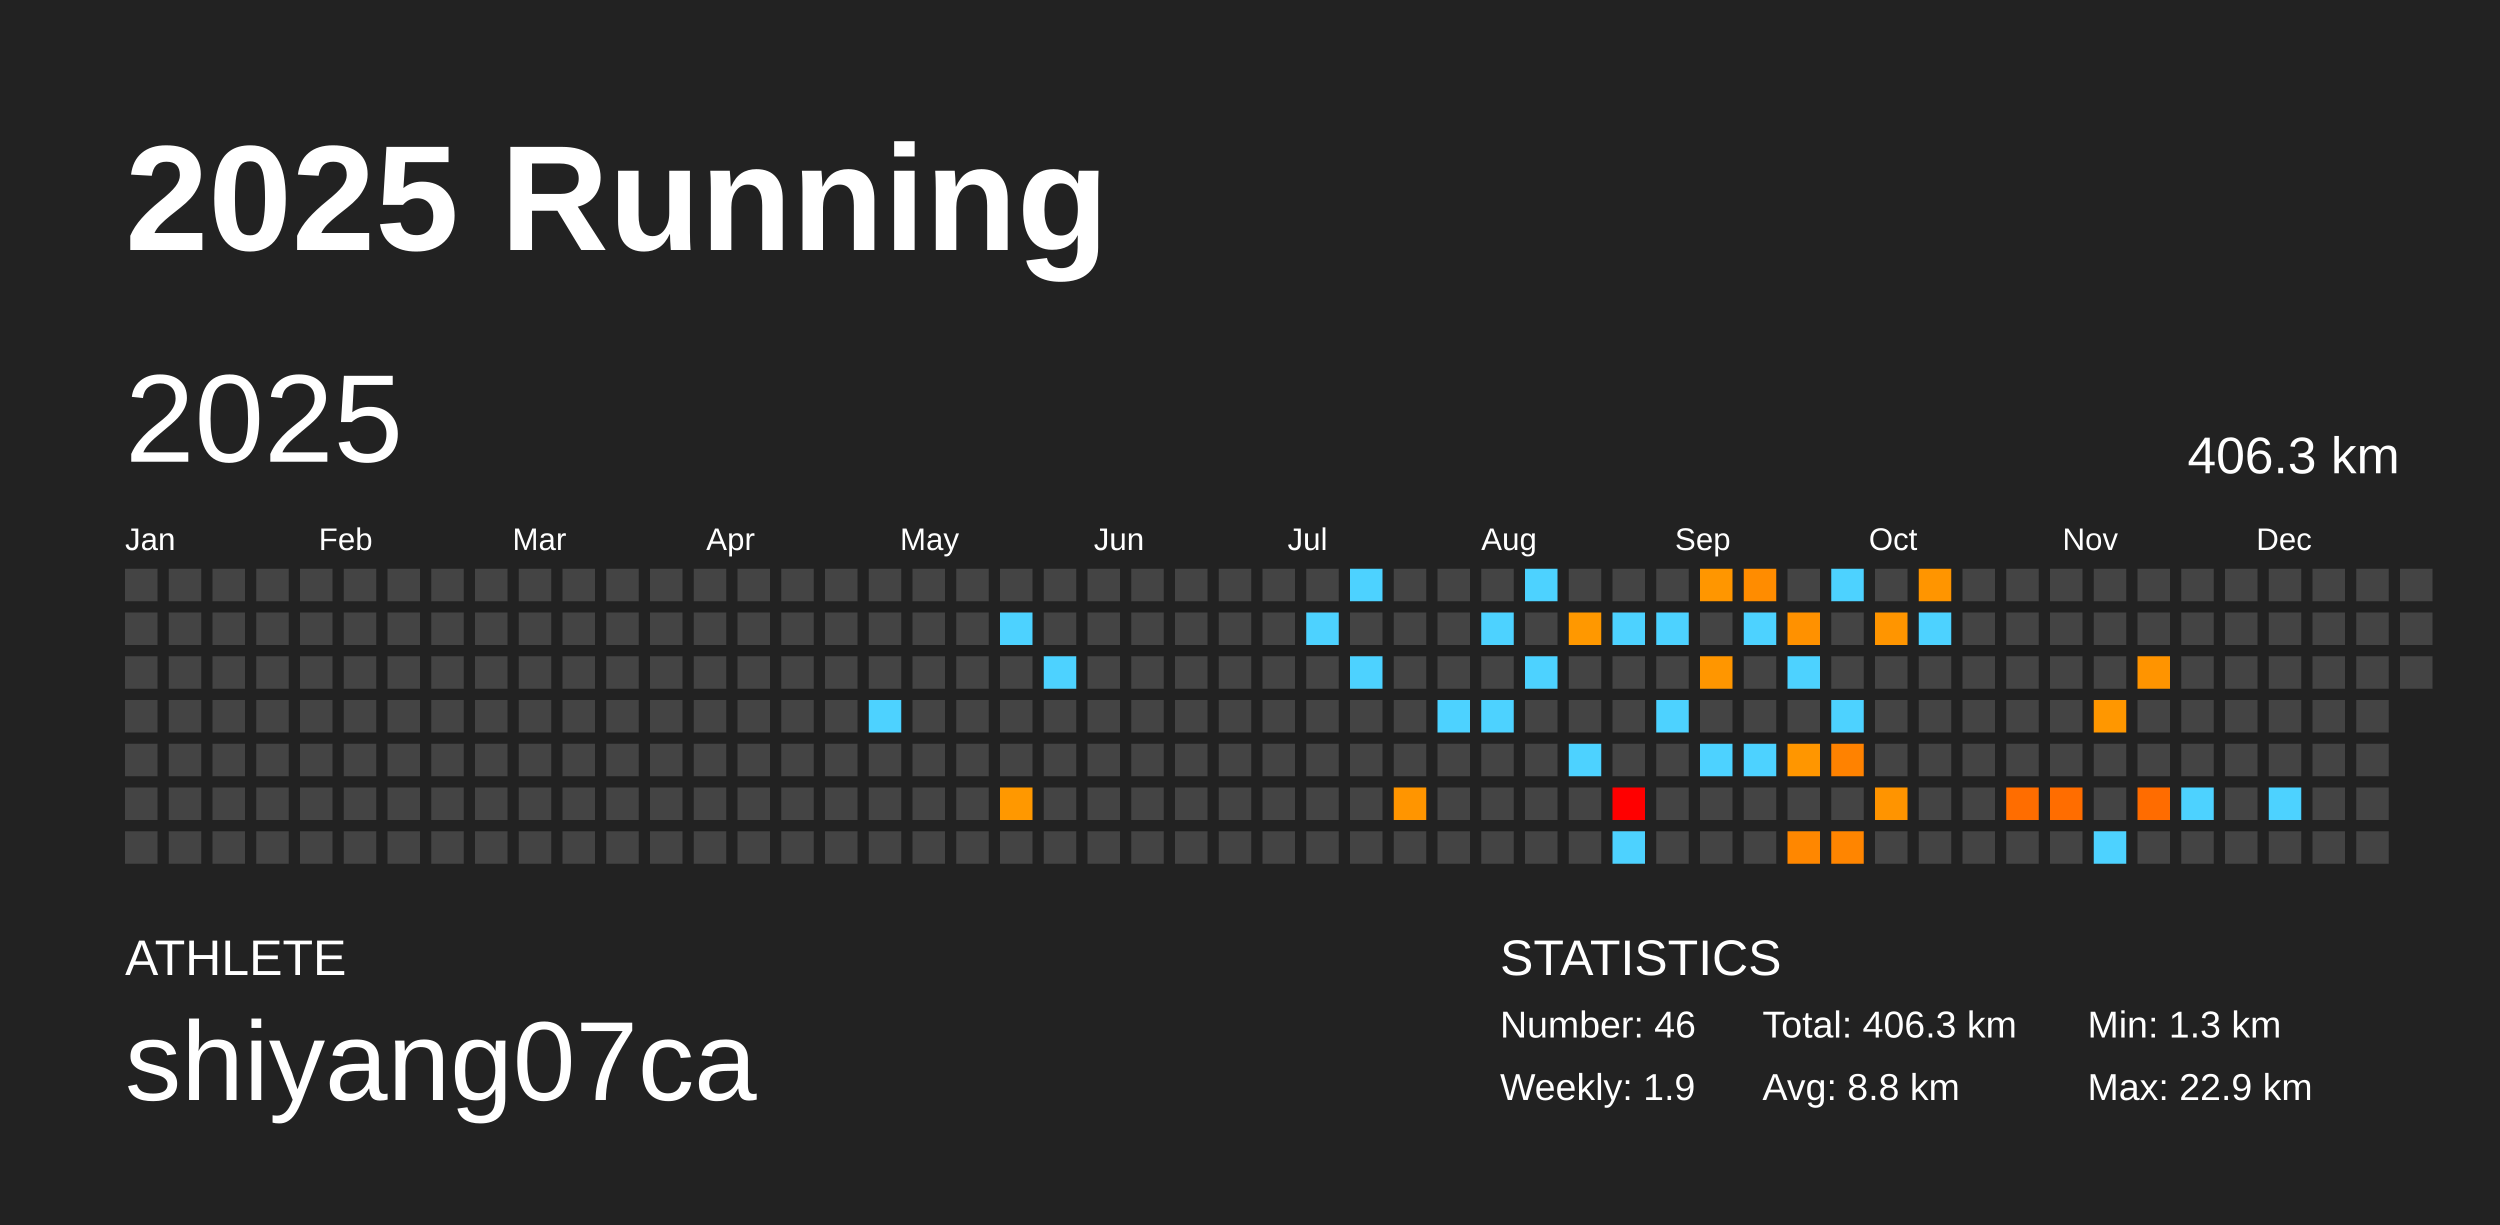
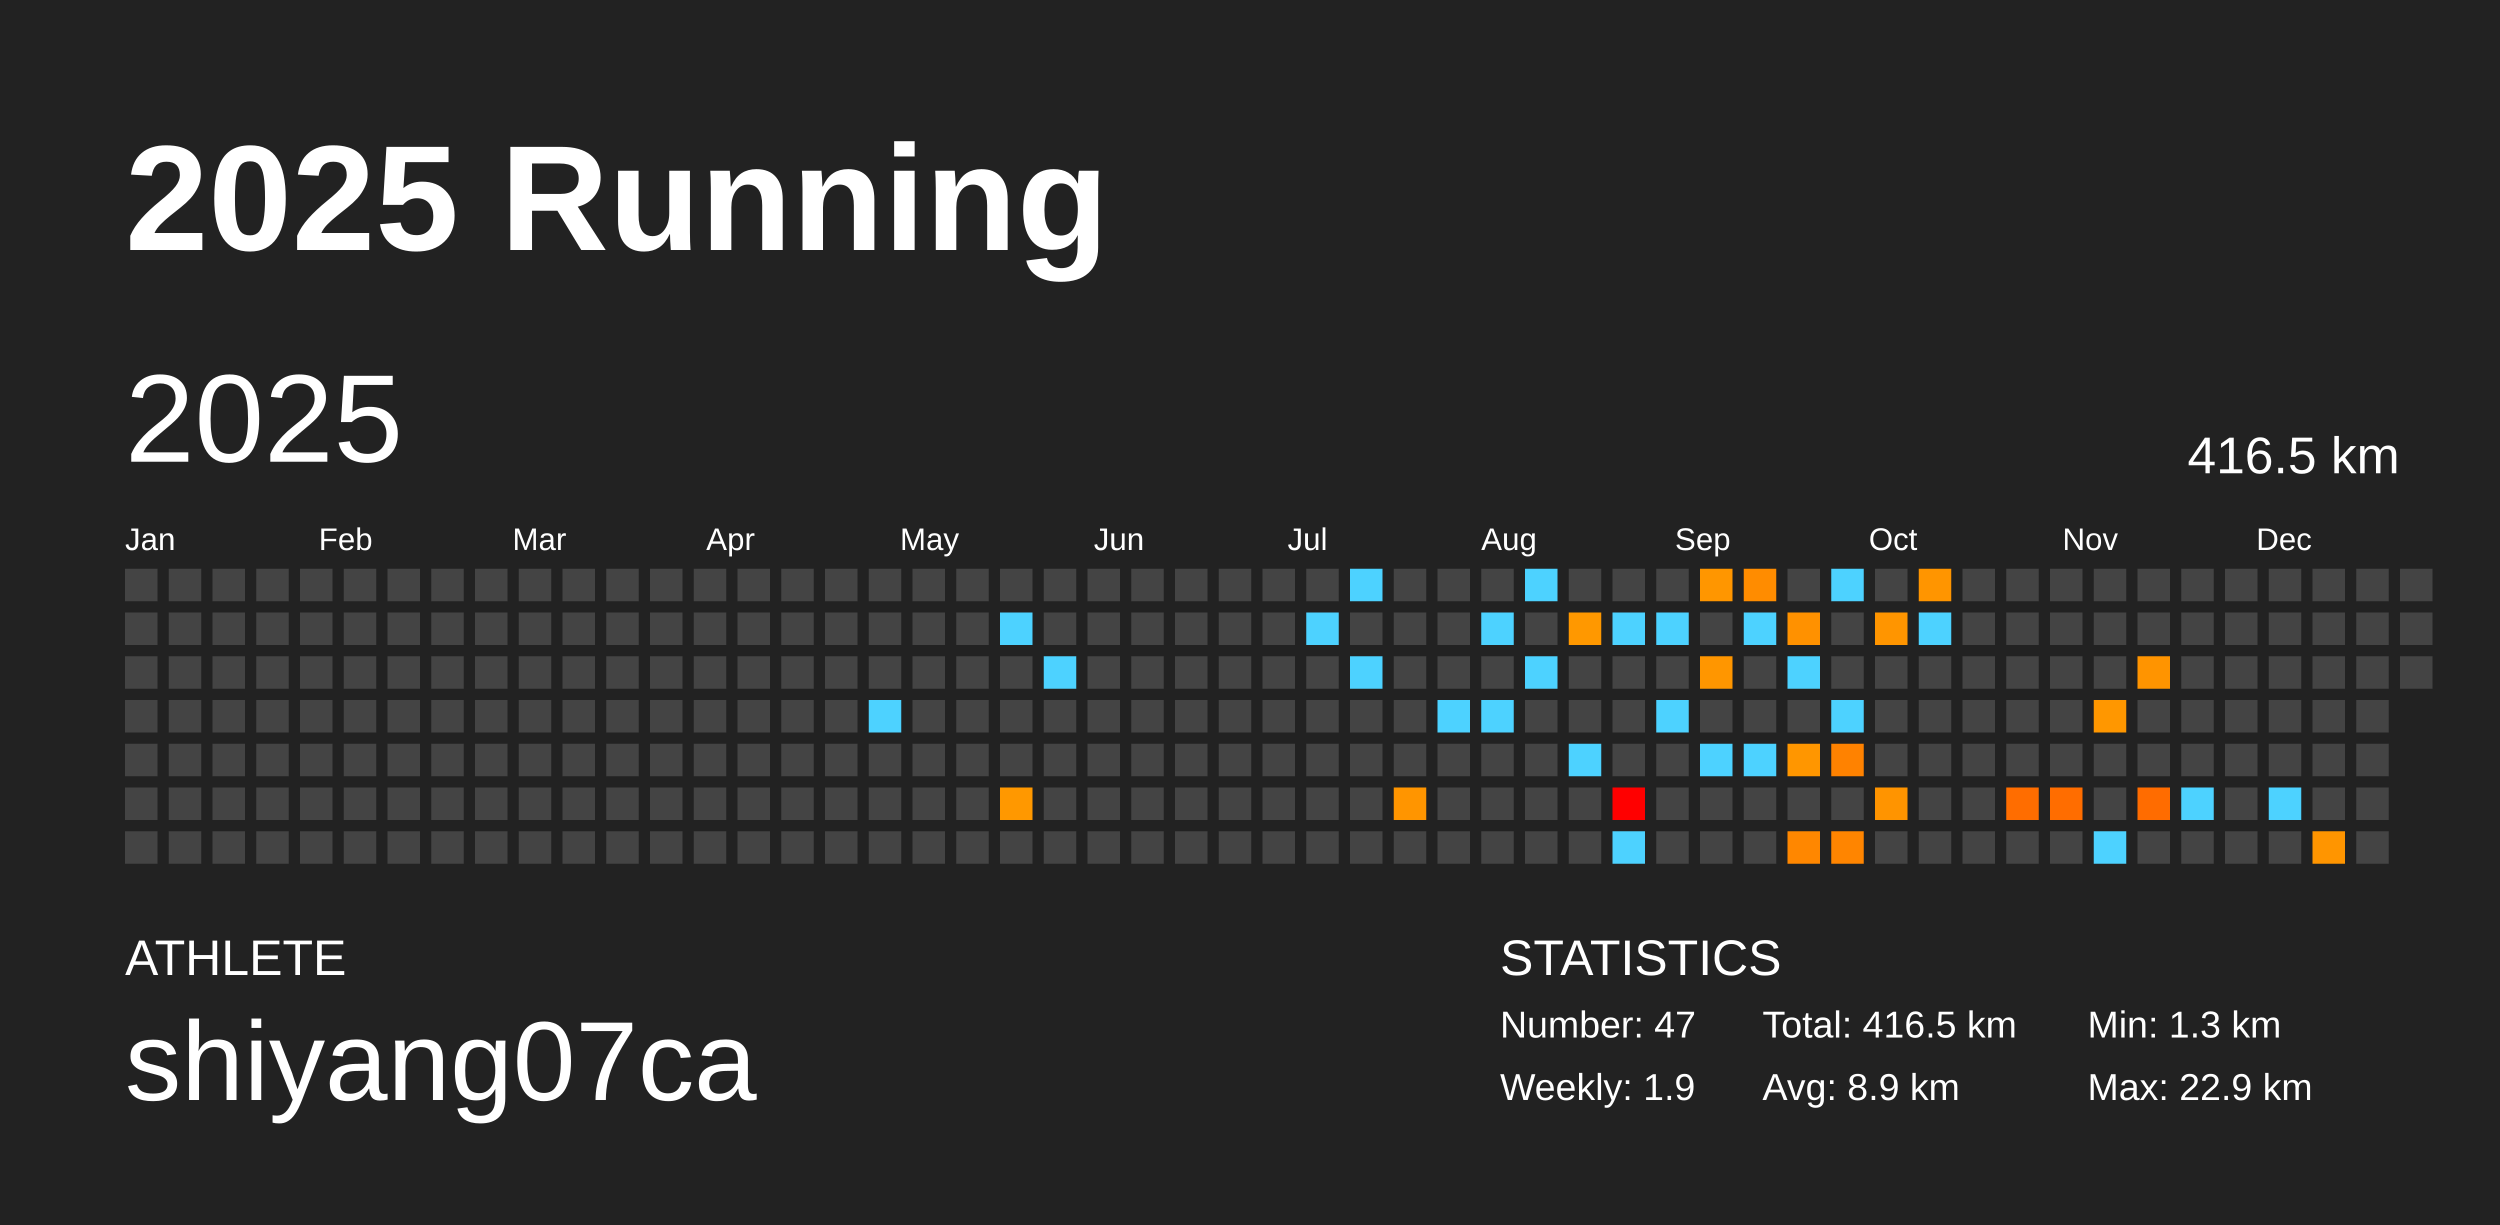
<svg xmlns="http://www.w3.org/2000/svg" baseProfile="full" height="98mm" version="1.1" viewBox="0,0,200,98" width="200mm">
  <defs />
  <rect fill="#222222" height="98" width="200" x="0" y="0" />
  <text fill="#FFFFFF" style="font-size:12px; font-family:Arial; font-weight:bold;" x="10" y="20">2025 Running</text>
  <text fill="#FFFFFF" style="font-size:4px; font-family:Arial" x="10" y="78">ATHLETE</text>
  <text fill="#FFFFFF" style="font-size:9px; font-family:Arial" x="10" y="88">shiyang07ca</text>
  <text fill="#FFFFFF" style="font-size:4px; font-family:Arial" x="120" y="78">STATISTICS</text>
-   <text fill="#FFFFFF" style="font-size:3px; font-family:Arial" x="120" y="83">Number: 46</text>
+   <text fill="#FFFFFF" style="font-size:3px; font-family:Arial" x="120" y="83">Number: 47</text>
  <text fill="#FFFFFF" style="font-size:3px; font-family:Arial" x="120" y="88">Weekly: 1.9</text>
-   <text fill="#FFFFFF" style="font-size:3px; font-family:Arial" x="141" y="83">Total: 406.3 km</text>
-   <text fill="#FFFFFF" style="font-size:3px; font-family:Arial" x="141" y="88">Avg: 8.8 km</text>
+   <text fill="#FFFFFF" style="font-size:3px; font-family:Arial" x="141" y="83">Total: 416.5 km</text>
+   <text fill="#FFFFFF" style="font-size:3px; font-family:Arial" x="141" y="88">Avg: 8.9 km</text>
  <text fill="#FFFFFF" style="font-size:3px; font-family:Arial" x="167" y="83">Min: 1.3 km</text>
  <text fill="#FFFFFF" style="font-size:3px; font-family:Arial" x="167" y="88">Max: 22.9 km</text>
  <text dominant-baseline="hanging" fill="#FFFFFF" style="font-size:10.0px; font-family:Arial;" x="10" y="30">2025</text>
-   <text dominant-baseline="hanging" fill="#FFFFFF" style="font-size:4.125px; font-family:Arial;" x="175" y="35">406.3 km</text>
+   <text dominant-baseline="hanging" fill="#FFFFFF" style="font-size:4.125px; font-family:Arial;" x="175" y="35">416.5 km</text>
  <text fill="#FFFFFF" style="font-size:2.5px; font-family:Arial" x="10.0" y="44">Jan</text>
  <text fill="#FFFFFF" style="font-size:2.5px; font-family:Arial" x="25.5" y="44">Feb</text>
  <text fill="#FFFFFF" style="font-size:2.5px; font-family:Arial" x="41.0" y="44">Mar</text>
  <text fill="#FFFFFF" style="font-size:2.5px; font-family:Arial" x="56.5" y="44">Apr</text>
  <text fill="#FFFFFF" style="font-size:2.5px; font-family:Arial" x="72.0" y="44">May</text>
  <text fill="#FFFFFF" style="font-size:2.5px; font-family:Arial" x="87.5" y="44">Jun</text>
  <text fill="#FFFFFF" style="font-size:2.5px; font-family:Arial" x="103.0" y="44">Jul</text>
  <text fill="#FFFFFF" style="font-size:2.5px; font-family:Arial" x="118.5" y="44">Aug</text>
  <text fill="#FFFFFF" style="font-size:2.5px; font-family:Arial" x="134.0" y="44">Sep</text>
  <text fill="#FFFFFF" style="font-size:2.5px; font-family:Arial" x="149.5" y="44">Oct</text>
  <text fill="#FFFFFF" style="font-size:2.5px; font-family:Arial" x="165.0" y="44">Nov</text>
  <text fill="#FFFFFF" style="font-size:2.5px; font-family:Arial" x="180.5" y="44">Dec</text>
  <rect fill="#444444" height="2.6" width="2.6" x="10.0" y="45.5" />
  <rect fill="#444444" height="2.6" width="2.6" x="10.0" y="49.0" />
  <rect fill="#444444" height="2.6" width="2.6" x="10.0" y="52.5" />
  <rect fill="#444444" height="2.6" width="2.6" x="10.0" y="56.0" />
  <rect fill="#444444" height="2.6" width="2.6" x="10.0" y="59.5" />
  <rect fill="#444444" height="2.6" width="2.6" x="10.0" y="63.0" />
  <rect fill="#444444" height="2.6" width="2.6" x="10.0" y="66.5" />
  <rect fill="#444444" height="2.6" width="2.6" x="13.5" y="45.5" />
  <rect fill="#444444" height="2.6" width="2.6" x="13.5" y="49.0" />
  <rect fill="#444444" height="2.6" width="2.6" x="13.5" y="52.5" />
  <rect fill="#444444" height="2.6" width="2.6" x="13.5" y="56.0" />
  <rect fill="#444444" height="2.6" width="2.6" x="13.5" y="59.5" />
  <rect fill="#444444" height="2.6" width="2.6" x="13.5" y="63.0" />
  <rect fill="#444444" height="2.6" width="2.6" x="13.5" y="66.5" />
  <rect fill="#444444" height="2.6" width="2.6" x="17.0" y="45.5" />
  <rect fill="#444444" height="2.6" width="2.6" x="17.0" y="49.0" />
  <rect fill="#444444" height="2.6" width="2.6" x="17.0" y="52.5" />
  <rect fill="#444444" height="2.6" width="2.6" x="17.0" y="56.0" />
  <rect fill="#444444" height="2.6" width="2.6" x="17.0" y="59.5" />
  <rect fill="#444444" height="2.6" width="2.6" x="17.0" y="63.0" />
  <rect fill="#444444" height="2.6" width="2.6" x="17.0" y="66.5" />
  <rect fill="#444444" height="2.6" width="2.6" x="20.5" y="45.5" />
  <rect fill="#444444" height="2.6" width="2.6" x="20.5" y="49.0" />
  <rect fill="#444444" height="2.6" width="2.6" x="20.5" y="52.5" />
  <rect fill="#444444" height="2.6" width="2.6" x="20.5" y="56.0" />
  <rect fill="#444444" height="2.6" width="2.6" x="20.5" y="59.5" />
  <rect fill="#444444" height="2.6" width="2.6" x="20.5" y="63.0" />
  <rect fill="#444444" height="2.6" width="2.6" x="20.5" y="66.5" />
  <rect fill="#444444" height="2.6" width="2.6" x="24.0" y="45.5" />
  <rect fill="#444444" height="2.6" width="2.6" x="24.0" y="49.0" />
  <rect fill="#444444" height="2.6" width="2.6" x="24.0" y="52.5" />
  <rect fill="#444444" height="2.6" width="2.6" x="24.0" y="56.0" />
  <rect fill="#444444" height="2.6" width="2.6" x="24.0" y="59.5" />
  <rect fill="#444444" height="2.6" width="2.6" x="24.0" y="63.0" />
  <rect fill="#444444" height="2.6" width="2.6" x="24.0" y="66.5" />
  <rect fill="#444444" height="2.6" width="2.6" x="27.5" y="45.5" />
  <rect fill="#444444" height="2.6" width="2.6" x="27.5" y="49.0" />
  <rect fill="#444444" height="2.6" width="2.6" x="27.5" y="52.5" />
  <rect fill="#444444" height="2.6" width="2.6" x="27.5" y="56.0" />
  <rect fill="#444444" height="2.6" width="2.6" x="27.5" y="59.5" />
  <rect fill="#444444" height="2.6" width="2.6" x="27.5" y="63.0" />
  <rect fill="#444444" height="2.6" width="2.6" x="27.5" y="66.5" />
  <rect fill="#444444" height="2.6" width="2.6" x="31.0" y="45.5" />
  <rect fill="#444444" height="2.6" width="2.6" x="31.0" y="49.0" />
  <rect fill="#444444" height="2.6" width="2.6" x="31.0" y="52.5" />
  <rect fill="#444444" height="2.6" width="2.6" x="31.0" y="56.0" />
  <rect fill="#444444" height="2.6" width="2.6" x="31.0" y="59.5" />
  <rect fill="#444444" height="2.6" width="2.6" x="31.0" y="63.0" />
  <rect fill="#444444" height="2.6" width="2.6" x="31.0" y="66.5" />
  <rect fill="#444444" height="2.6" width="2.6" x="34.5" y="45.5" />
  <rect fill="#444444" height="2.6" width="2.6" x="34.5" y="49.0" />
  <rect fill="#444444" height="2.6" width="2.6" x="34.5" y="52.5" />
  <rect fill="#444444" height="2.6" width="2.6" x="34.5" y="56.0" />
  <rect fill="#444444" height="2.6" width="2.6" x="34.5" y="59.5" />
  <rect fill="#444444" height="2.6" width="2.6" x="34.5" y="63.0" />
  <rect fill="#444444" height="2.6" width="2.6" x="34.5" y="66.5" />
  <rect fill="#444444" height="2.6" width="2.6" x="38.0" y="45.5" />
  <rect fill="#444444" height="2.6" width="2.6" x="38.0" y="49.0" />
  <rect fill="#444444" height="2.6" width="2.6" x="38.0" y="52.5" />
  <rect fill="#444444" height="2.6" width="2.6" x="38.0" y="56.0" />
  <rect fill="#444444" height="2.6" width="2.6" x="38.0" y="59.5" />
  <rect fill="#444444" height="2.6" width="2.6" x="38.0" y="63.0" />
  <rect fill="#444444" height="2.6" width="2.6" x="38.0" y="66.5" />
  <rect fill="#444444" height="2.6" width="2.6" x="41.5" y="45.5" />
  <rect fill="#444444" height="2.6" width="2.6" x="41.5" y="49.0" />
  <rect fill="#444444" height="2.6" width="2.6" x="41.5" y="52.5" />
  <rect fill="#444444" height="2.6" width="2.6" x="41.5" y="56.0" />
  <rect fill="#444444" height="2.6" width="2.6" x="41.5" y="59.5" />
  <rect fill="#444444" height="2.6" width="2.6" x="41.5" y="63.0" />
  <rect fill="#444444" height="2.6" width="2.6" x="41.5" y="66.5" />
  <rect fill="#444444" height="2.6" width="2.6" x="45.0" y="45.5" />
  <rect fill="#444444" height="2.6" width="2.6" x="45.0" y="49.0" />
  <rect fill="#444444" height="2.6" width="2.6" x="45.0" y="52.5" />
  <rect fill="#444444" height="2.6" width="2.6" x="45.0" y="56.0" />
  <rect fill="#444444" height="2.6" width="2.6" x="45.0" y="59.5" />
  <rect fill="#444444" height="2.6" width="2.6" x="45.0" y="63.0" />
  <rect fill="#444444" height="2.6" width="2.6" x="45.0" y="66.5" />
  <rect fill="#444444" height="2.6" width="2.6" x="48.5" y="45.5" />
  <rect fill="#444444" height="2.6" width="2.6" x="48.5" y="49.0" />
  <rect fill="#444444" height="2.6" width="2.6" x="48.5" y="52.5" />
  <rect fill="#444444" height="2.6" width="2.6" x="48.5" y="56.0" />
  <rect fill="#444444" height="2.6" width="2.6" x="48.5" y="59.5" />
  <rect fill="#444444" height="2.6" width="2.6" x="48.5" y="63.0" />
  <rect fill="#444444" height="2.6" width="2.6" x="48.5" y="66.5" />
  <rect fill="#444444" height="2.6" width="2.6" x="52.0" y="45.5" />
  <rect fill="#444444" height="2.6" width="2.6" x="52.0" y="49.0" />
  <rect fill="#444444" height="2.6" width="2.6" x="52.0" y="52.5" />
  <rect fill="#444444" height="2.6" width="2.6" x="52.0" y="56.0" />
  <rect fill="#444444" height="2.6" width="2.6" x="52.0" y="59.5" />
  <rect fill="#444444" height="2.6" width="2.6" x="52.0" y="63.0" />
  <rect fill="#444444" height="2.6" width="2.6" x="52.0" y="66.5" />
  <rect fill="#444444" height="2.6" width="2.6" x="55.5" y="45.5" />
  <rect fill="#444444" height="2.6" width="2.6" x="55.5" y="49.0" />
  <rect fill="#444444" height="2.6" width="2.6" x="55.5" y="52.5" />
  <rect fill="#444444" height="2.6" width="2.6" x="55.5" y="56.0" />
  <rect fill="#444444" height="2.6" width="2.6" x="55.5" y="59.5" />
  <rect fill="#444444" height="2.6" width="2.6" x="55.5" y="63.0" />
  <rect fill="#444444" height="2.6" width="2.6" x="55.5" y="66.5" />
  <rect fill="#444444" height="2.6" width="2.6" x="59.0" y="45.5" />
  <rect fill="#444444" height="2.6" width="2.6" x="59.0" y="49.0" />
  <rect fill="#444444" height="2.6" width="2.6" x="59.0" y="52.5" />
  <rect fill="#444444" height="2.6" width="2.6" x="59.0" y="56.0" />
  <rect fill="#444444" height="2.6" width="2.6" x="59.0" y="59.5" />
  <rect fill="#444444" height="2.6" width="2.6" x="59.0" y="63.0" />
  <rect fill="#444444" height="2.6" width="2.6" x="59.0" y="66.5" />
  <rect fill="#444444" height="2.6" width="2.6" x="62.5" y="45.5" />
  <rect fill="#444444" height="2.6" width="2.6" x="62.5" y="49.0" />
  <rect fill="#444444" height="2.6" width="2.6" x="62.5" y="52.5" />
  <rect fill="#444444" height="2.6" width="2.6" x="62.5" y="56.0" />
  <rect fill="#444444" height="2.6" width="2.6" x="62.5" y="59.5" />
  <rect fill="#444444" height="2.6" width="2.6" x="62.5" y="63.0" />
  <rect fill="#444444" height="2.6" width="2.6" x="62.5" y="66.5" />
  <rect fill="#444444" height="2.6" width="2.6" x="66.0" y="45.5" />
  <rect fill="#444444" height="2.6" width="2.6" x="66.0" y="49.0" />
  <rect fill="#444444" height="2.6" width="2.6" x="66.0" y="52.5" />
  <rect fill="#444444" height="2.6" width="2.6" x="66.0" y="56.0" />
  <rect fill="#444444" height="2.6" width="2.6" x="66.0" y="59.5" />
  <rect fill="#444444" height="2.6" width="2.6" x="66.0" y="63.0" />
  <rect fill="#444444" height="2.6" width="2.6" x="66.0" y="66.5" />
  <rect fill="#444444" height="2.6" width="2.6" x="69.5" y="45.5" />
  <rect fill="#444444" height="2.6" width="2.6" x="69.5" y="49.0" />
  <rect fill="#444444" height="2.6" width="2.6" x="69.5" y="52.5" />
  <rect fill="#4dd2ff" height="2.6" width="2.6" x="69.5" y="56.0" />
  <rect fill="#444444" height="2.6" width="2.6" x="69.5" y="59.5" />
  <rect fill="#444444" height="2.6" width="2.6" x="69.5" y="63.0" />
  <rect fill="#444444" height="2.6" width="2.6" x="69.5" y="66.5" />
  <rect fill="#444444" height="2.6" width="2.6" x="73.0" y="45.5" />
  <rect fill="#444444" height="2.6" width="2.6" x="73.0" y="49.0" />
  <rect fill="#444444" height="2.6" width="2.6" x="73.0" y="52.5" />
  <rect fill="#444444" height="2.6" width="2.6" x="73.0" y="56.0" />
  <rect fill="#444444" height="2.6" width="2.6" x="73.0" y="59.5" />
  <rect fill="#444444" height="2.6" width="2.6" x="73.0" y="63.0" />
  <rect fill="#444444" height="2.6" width="2.6" x="73.0" y="66.5" />
  <rect fill="#444444" height="2.6" width="2.6" x="76.5" y="45.5" />
  <rect fill="#444444" height="2.6" width="2.6" x="76.5" y="49.0" />
  <rect fill="#444444" height="2.6" width="2.6" x="76.5" y="52.5" />
  <rect fill="#444444" height="2.6" width="2.6" x="76.5" y="56.0" />
  <rect fill="#444444" height="2.6" width="2.6" x="76.5" y="59.5" />
  <rect fill="#444444" height="2.6" width="2.6" x="76.5" y="63.0" />
  <rect fill="#444444" height="2.6" width="2.6" x="76.5" y="66.5" />
  <rect fill="#444444" height="2.6" width="2.6" x="80.0" y="45.5" />
  <rect fill="#4dd2ff" height="2.6" width="2.6" x="80.0" y="49.0" />
  <rect fill="#444444" height="2.6" width="2.6" x="80.0" y="52.5" />
  <rect fill="#444444" height="2.6" width="2.6" x="80.0" y="56.0" />
  <rect fill="#444444" height="2.6" width="2.6" x="80.0" y="59.5" />
  <rect fill="#ff9800" height="2.6" width="2.6" x="80.0" y="63.0" />
  <rect fill="#444444" height="2.6" width="2.6" x="80.0" y="66.5" />
  <rect fill="#444444" height="2.6" width="2.6" x="83.5" y="45.5" />
  <rect fill="#444444" height="2.6" width="2.6" x="83.5" y="49.0" />
  <rect fill="#4dd2ff" height="2.6" width="2.6" x="83.5" y="52.5" />
  <rect fill="#444444" height="2.6" width="2.6" x="83.5" y="56.0" />
  <rect fill="#444444" height="2.6" width="2.6" x="83.5" y="59.5" />
  <rect fill="#444444" height="2.6" width="2.6" x="83.5" y="63.0" />
  <rect fill="#444444" height="2.6" width="2.6" x="83.5" y="66.5" />
  <rect fill="#444444" height="2.6" width="2.6" x="87.0" y="45.5" />
  <rect fill="#444444" height="2.6" width="2.6" x="87.0" y="49.0" />
  <rect fill="#444444" height="2.6" width="2.6" x="87.0" y="52.5" />
  <rect fill="#444444" height="2.6" width="2.6" x="87.0" y="56.0" />
  <rect fill="#444444" height="2.6" width="2.6" x="87.0" y="59.5" />
  <rect fill="#444444" height="2.6" width="2.6" x="87.0" y="63.0" />
  <rect fill="#444444" height="2.6" width="2.6" x="87.0" y="66.5" />
  <rect fill="#444444" height="2.6" width="2.6" x="90.5" y="45.5" />
  <rect fill="#444444" height="2.6" width="2.6" x="90.5" y="49.0" />
  <rect fill="#444444" height="2.6" width="2.6" x="90.5" y="52.5" />
  <rect fill="#444444" height="2.6" width="2.6" x="90.5" y="56.0" />
  <rect fill="#444444" height="2.6" width="2.6" x="90.5" y="59.5" />
  <rect fill="#444444" height="2.6" width="2.6" x="90.5" y="63.0" />
  <rect fill="#444444" height="2.6" width="2.6" x="90.5" y="66.5" />
  <rect fill="#444444" height="2.6" width="2.6" x="94.0" y="45.5" />
  <rect fill="#444444" height="2.6" width="2.6" x="94.0" y="49.0" />
  <rect fill="#444444" height="2.6" width="2.6" x="94.0" y="52.5" />
  <rect fill="#444444" height="2.6" width="2.6" x="94.0" y="56.0" />
  <rect fill="#444444" height="2.6" width="2.6" x="94.0" y="59.5" />
  <rect fill="#444444" height="2.6" width="2.6" x="94.0" y="63.0" />
  <rect fill="#444444" height="2.6" width="2.6" x="94.0" y="66.5" />
  <rect fill="#444444" height="2.6" width="2.6" x="97.5" y="45.5" />
  <rect fill="#444444" height="2.6" width="2.6" x="97.5" y="49.0" />
  <rect fill="#444444" height="2.6" width="2.6" x="97.5" y="52.5" />
  <rect fill="#444444" height="2.6" width="2.6" x="97.5" y="56.0" />
  <rect fill="#444444" height="2.6" width="2.6" x="97.5" y="59.5" />
  <rect fill="#444444" height="2.6" width="2.6" x="97.5" y="63.0" />
  <rect fill="#444444" height="2.6" width="2.6" x="97.5" y="66.5" />
  <rect fill="#444444" height="2.6" width="2.6" x="101.0" y="45.5" />
  <rect fill="#444444" height="2.6" width="2.6" x="101.0" y="49.0" />
  <rect fill="#444444" height="2.6" width="2.6" x="101.0" y="52.5" />
  <rect fill="#444444" height="2.6" width="2.6" x="101.0" y="56.0" />
  <rect fill="#444444" height="2.6" width="2.6" x="101.0" y="59.5" />
  <rect fill="#444444" height="2.6" width="2.6" x="101.0" y="63.0" />
  <rect fill="#444444" height="2.6" width="2.6" x="101.0" y="66.5" />
  <rect fill="#444444" height="2.6" width="2.6" x="104.5" y="45.5" />
  <rect fill="#4dd2ff" height="2.6" width="2.6" x="104.5" y="49.0" />
  <rect fill="#444444" height="2.6" width="2.6" x="104.5" y="52.5" />
  <rect fill="#444444" height="2.6" width="2.6" x="104.5" y="56.0" />
  <rect fill="#444444" height="2.6" width="2.6" x="104.5" y="59.5" />
  <rect fill="#444444" height="2.6" width="2.6" x="104.5" y="63.0" />
  <rect fill="#444444" height="2.6" width="2.6" x="104.5" y="66.5" />
  <rect fill="#4dd2ff" height="2.6" width="2.6" x="108.0" y="45.5" />
  <rect fill="#444444" height="2.6" width="2.6" x="108.0" y="49.0" />
  <rect fill="#4dd2ff" height="2.6" width="2.6" x="108.0" y="52.5" />
  <rect fill="#444444" height="2.6" width="2.6" x="108.0" y="56.0" />
  <rect fill="#444444" height="2.6" width="2.6" x="108.0" y="59.5" />
  <rect fill="#444444" height="2.6" width="2.6" x="108.0" y="63.0" />
  <rect fill="#444444" height="2.6" width="2.6" x="108.0" y="66.5" />
  <rect fill="#444444" height="2.6" width="2.6" x="111.5" y="45.5" />
  <rect fill="#444444" height="2.6" width="2.6" x="111.5" y="49.0" />
  <rect fill="#444444" height="2.6" width="2.6" x="111.5" y="52.5" />
  <rect fill="#444444" height="2.6" width="2.6" x="111.5" y="56.0" />
  <rect fill="#444444" height="2.6" width="2.6" x="111.5" y="59.5" />
  <rect fill="#ff9500" height="2.6" width="2.6" x="111.5" y="63.0" />
  <rect fill="#444444" height="2.6" width="2.6" x="111.5" y="66.5" />
  <rect fill="#444444" height="2.6" width="2.6" x="115.0" y="45.5" />
  <rect fill="#444444" height="2.6" width="2.6" x="115.0" y="49.0" />
  <rect fill="#444444" height="2.6" width="2.6" x="115.0" y="52.5" />
  <rect fill="#4dd2ff" height="2.6" width="2.6" x="115.0" y="56.0" />
  <rect fill="#444444" height="2.6" width="2.6" x="115.0" y="59.5" />
  <rect fill="#444444" height="2.6" width="2.6" x="115.0" y="63.0" />
  <rect fill="#444444" height="2.6" width="2.6" x="115.0" y="66.5" />
  <rect fill="#444444" height="2.6" width="2.6" x="118.5" y="45.5" />
  <rect fill="#4dd2ff" height="2.6" width="2.6" x="118.5" y="49.0" />
  <rect fill="#444444" height="2.6" width="2.6" x="118.5" y="52.5" />
  <rect fill="#4dd2ff" height="2.6" width="2.6" x="118.5" y="56.0" />
  <rect fill="#444444" height="2.6" width="2.6" x="118.5" y="59.5" />
  <rect fill="#444444" height="2.6" width="2.6" x="118.5" y="63.0" />
  <rect fill="#444444" height="2.6" width="2.6" x="118.5" y="66.5" />
  <rect fill="#4dd2ff" height="2.6" width="2.6" x="122.0" y="45.5" />
  <rect fill="#444444" height="2.6" width="2.6" x="122.0" y="49.0" />
  <rect fill="#4dd2ff" height="2.6" width="2.6" x="122.0" y="52.5" />
  <rect fill="#444444" height="2.6" width="2.6" x="122.0" y="56.0" />
  <rect fill="#444444" height="2.6" width="2.6" x="122.0" y="59.5" />
  <rect fill="#444444" height="2.6" width="2.6" x="122.0" y="63.0" />
  <rect fill="#444444" height="2.6" width="2.6" x="122.0" y="66.5" />
  <rect fill="#444444" height="2.6" width="2.6" x="125.5" y="45.5" />
  <rect fill="#ff9800" height="2.6" width="2.6" x="125.5" y="49.0" />
  <rect fill="#444444" height="2.6" width="2.6" x="125.5" y="52.5" />
  <rect fill="#444444" height="2.6" width="2.6" x="125.5" y="56.0" />
  <rect fill="#4dd2ff" height="2.6" width="2.6" x="125.5" y="59.5" />
  <rect fill="#444444" height="2.6" width="2.6" x="125.5" y="63.0" />
  <rect fill="#444444" height="2.6" width="2.6" x="125.5" y="66.5" />
  <rect fill="#444444" height="2.6" width="2.6" x="129.0" y="45.5" />
  <rect fill="#4dd2ff" height="2.6" width="2.6" x="129.0" y="49.0" />
  <rect fill="#444444" height="2.6" width="2.6" x="129.0" y="52.5" />
  <rect fill="#444444" height="2.6" width="2.6" x="129.0" y="56.0" />
  <rect fill="#444444" height="2.6" width="2.6" x="129.0" y="59.5" />
  <rect fill="red" height="2.6" width="2.6" x="129.0" y="63.0" />
  <rect fill="#4dd2ff" height="2.6" width="2.6" x="129.0" y="66.5" />
  <rect fill="#444444" height="2.6" width="2.6" x="132.5" y="45.5" />
  <rect fill="#4dd2ff" height="2.6" width="2.6" x="132.5" y="49.0" />
  <rect fill="#444444" height="2.6" width="2.6" x="132.5" y="52.5" />
  <rect fill="#4dd2ff" height="2.6" width="2.6" x="132.5" y="56.0" />
  <rect fill="#444444" height="2.6" width="2.6" x="132.5" y="59.5" />
  <rect fill="#444444" height="2.6" width="2.6" x="132.5" y="63.0" />
  <rect fill="#444444" height="2.6" width="2.6" x="132.5" y="66.5" />
  <rect fill="#ff9600" height="2.6" width="2.6" x="136.0" y="45.5" />
  <rect fill="#444444" height="2.6" width="2.6" x="136.0" y="49.0" />
  <rect fill="#ff9600" height="2.6" width="2.6" x="136.0" y="52.5" />
  <rect fill="#444444" height="2.6" width="2.6" x="136.0" y="56.0" />
  <rect fill="#4dd2ff" height="2.6" width="2.6" x="136.0" y="59.5" />
  <rect fill="#444444" height="2.6" width="2.6" x="136.0" y="63.0" />
  <rect fill="#444444" height="2.6" width="2.6" x="136.0" y="66.5" />
  <rect fill="#ff8c00" height="2.6" width="2.6" x="139.5" y="45.5" />
  <rect fill="#4dd2ff" height="2.6" width="2.6" x="139.5" y="49.0" />
  <rect fill="#444444" height="2.6" width="2.6" x="139.5" y="52.5" />
  <rect fill="#444444" height="2.6" width="2.6" x="139.5" y="56.0" />
  <rect fill="#4dd2ff" height="2.6" width="2.6" x="139.5" y="59.5" />
  <rect fill="#444444" height="2.6" width="2.6" x="139.5" y="63.0" />
  <rect fill="#444444" height="2.6" width="2.6" x="139.5" y="66.5" />
  <rect fill="#444444" height="2.6" width="2.6" x="143.0" y="45.5" />
  <rect fill="#ff9100" height="2.6" width="2.6" x="143.0" y="49.0" />
  <rect fill="#4dd2ff" height="2.6" width="2.6" x="143.0" y="52.5" />
  <rect fill="#444444" height="2.6" width="2.6" x="143.0" y="56.0" />
  <rect fill="#ff9600" height="2.6" width="2.6" x="143.0" y="59.5" />
  <rect fill="#444444" height="2.6" width="2.6" x="143.0" y="63.0" />
  <rect fill="#ff8700" height="2.6" width="2.6" x="143.0" y="66.5" />
  <rect fill="#4dd2ff" height="2.6" width="2.6" x="146.5" y="45.5" />
  <rect fill="#444444" height="2.6" width="2.6" x="146.5" y="49.0" />
  <rect fill="#444444" height="2.6" width="2.6" x="146.5" y="52.5" />
  <rect fill="#4dd2ff" height="2.6" width="2.6" x="146.5" y="56.0" />
  <rect fill="#ff8200" height="2.6" width="2.6" x="146.5" y="59.5" />
  <rect fill="#444444" height="2.6" width="2.6" x="146.5" y="63.0" />
  <rect fill="#ff8500" height="2.6" width="2.6" x="146.5" y="66.5" />
  <rect fill="#444444" height="2.6" width="2.6" x="150.0" y="45.5" />
  <rect fill="#ff9500" height="2.6" width="2.6" x="150.0" y="49.0" />
  <rect fill="#444444" height="2.6" width="2.6" x="150.0" y="52.5" />
  <rect fill="#444444" height="2.6" width="2.6" x="150.0" y="56.0" />
  <rect fill="#444444" height="2.6" width="2.6" x="150.0" y="59.5" />
  <rect fill="#ff9400" height="2.6" width="2.6" x="150.0" y="63.0" />
  <rect fill="#444444" height="2.6" width="2.6" x="150.0" y="66.5" />
  <rect fill="#ff9500" height="2.6" width="2.6" x="153.5" y="45.5" />
  <rect fill="#4dd2ff" height="2.6" width="2.6" x="153.5" y="49.0" />
  <rect fill="#444444" height="2.6" width="2.6" x="153.5" y="52.5" />
  <rect fill="#444444" height="2.6" width="2.6" x="153.5" y="56.0" />
  <rect fill="#444444" height="2.6" width="2.6" x="153.5" y="59.5" />
  <rect fill="#444444" height="2.6" width="2.6" x="153.5" y="63.0" />
  <rect fill="#444444" height="2.6" width="2.6" x="153.5" y="66.5" />
  <rect fill="#444444" height="2.6" width="2.6" x="157.0" y="45.5" />
  <rect fill="#444444" height="2.6" width="2.6" x="157.0" y="49.0" />
  <rect fill="#444444" height="2.6" width="2.6" x="157.0" y="52.5" />
  <rect fill="#444444" height="2.6" width="2.6" x="157.0" y="56.0" />
  <rect fill="#444444" height="2.6" width="2.6" x="157.0" y="59.5" />
  <rect fill="#444444" height="2.6" width="2.6" x="157.0" y="63.0" />
  <rect fill="#444444" height="2.6" width="2.6" x="157.0" y="66.5" />
  <rect fill="#444444" height="2.6" width="2.6" x="160.5" y="45.5" />
  <rect fill="#444444" height="2.6" width="2.6" x="160.5" y="49.0" />
  <rect fill="#444444" height="2.6" width="2.6" x="160.5" y="52.5" />
  <rect fill="#444444" height="2.6" width="2.6" x="160.5" y="56.0" />
  <rect fill="#444444" height="2.6" width="2.6" x="160.5" y="59.5" />
  <rect fill="#ff6d00" height="2.6" width="2.6" x="160.5" y="63.0" />
  <rect fill="#444444" height="2.6" width="2.6" x="160.5" y="66.5" />
  <rect fill="#444444" height="2.6" width="2.6" x="164.0" y="45.5" />
  <rect fill="#444444" height="2.6" width="2.6" x="164.0" y="49.0" />
  <rect fill="#444444" height="2.6" width="2.6" x="164.0" y="52.5" />
  <rect fill="#444444" height="2.6" width="2.6" x="164.0" y="56.0" />
  <rect fill="#444444" height="2.6" width="2.6" x="164.0" y="59.5" />
  <rect fill="#ff6d00" height="2.6" width="2.6" x="164.0" y="63.0" />
  <rect fill="#444444" height="2.6" width="2.6" x="164.0" y="66.5" />
  <rect fill="#444444" height="2.6" width="2.6" x="167.5" y="45.5" />
  <rect fill="#444444" height="2.6" width="2.6" x="167.5" y="49.0" />
  <rect fill="#444444" height="2.6" width="2.6" x="167.5" y="52.5" />
  <rect fill="#ff9700" height="2.6" width="2.6" x="167.5" y="56.0" />
  <rect fill="#444444" height="2.6" width="2.6" x="167.5" y="59.5" />
  <rect fill="#444444" height="2.6" width="2.6" x="167.5" y="63.0" />
  <rect fill="#4dd2ff" height="2.6" width="2.6" x="167.5" y="66.5" />
  <rect fill="#444444" height="2.6" width="2.6" x="171.0" y="45.5" />
  <rect fill="#444444" height="2.6" width="2.6" x="171.0" y="49.0" />
  <rect fill="#ff9400" height="2.6" width="2.6" x="171.0" y="52.5" />
  <rect fill="#444444" height="2.6" width="2.6" x="171.0" y="56.0" />
  <rect fill="#444444" height="2.6" width="2.6" x="171.0" y="59.5" />
  <rect fill="#ff6c00" height="2.6" width="2.6" x="171.0" y="63.0" />
  <rect fill="#444444" height="2.6" width="2.6" x="171.0" y="66.5" />
  <rect fill="#444444" height="2.6" width="2.6" x="174.5" y="45.5" />
  <rect fill="#444444" height="2.6" width="2.6" x="174.5" y="49.0" />
  <rect fill="#444444" height="2.6" width="2.6" x="174.5" y="52.5" />
  <rect fill="#444444" height="2.6" width="2.6" x="174.5" y="56.0" />
  <rect fill="#444444" height="2.6" width="2.6" x="174.5" y="59.5" />
  <rect fill="#4dd2ff" height="2.6" width="2.6" x="174.5" y="63.0" />
  <rect fill="#444444" height="2.6" width="2.6" x="174.5" y="66.5" />
  <rect fill="#444444" height="2.6" width="2.6" x="178.0" y="45.5" />
  <rect fill="#444444" height="2.6" width="2.6" x="178.0" y="49.0" />
  <rect fill="#444444" height="2.6" width="2.6" x="178.0" y="52.5" />
  <rect fill="#444444" height="2.6" width="2.6" x="178.0" y="56.0" />
  <rect fill="#444444" height="2.6" width="2.6" x="178.0" y="59.5" />
  <rect fill="#444444" height="2.6" width="2.6" x="178.0" y="63.0" />
  <rect fill="#444444" height="2.6" width="2.6" x="178.0" y="66.5" />
  <rect fill="#444444" height="2.6" width="2.6" x="181.5" y="45.5" />
  <rect fill="#444444" height="2.6" width="2.6" x="181.5" y="49.0" />
  <rect fill="#444444" height="2.6" width="2.6" x="181.5" y="52.5" />
  <rect fill="#444444" height="2.6" width="2.6" x="181.5" y="56.0" />
  <rect fill="#444444" height="2.6" width="2.6" x="181.5" y="59.5" />
  <rect fill="#4dd2ff" height="2.6" width="2.6" x="181.5" y="63.0" />
  <rect fill="#444444" height="2.6" width="2.6" x="181.5" y="66.5" />
  <rect fill="#444444" height="2.6" width="2.6" x="185.0" y="45.5" />
  <rect fill="#444444" height="2.6" width="2.6" x="185.0" y="49.0" />
  <rect fill="#444444" height="2.6" width="2.6" x="185.0" y="52.5" />
  <rect fill="#444444" height="2.6" width="2.6" x="185.0" y="56.0" />
  <rect fill="#444444" height="2.6" width="2.6" x="185.0" y="59.5" />
  <rect fill="#444444" height="2.6" width="2.6" x="185.0" y="63.0" />
-   <rect fill="#444444" height="2.6" width="2.6" x="185.0" y="66.5" />
+   <rect fill="#ff9500" height="2.6" width="2.6" x="185.0" y="66.5" />
  <rect fill="#444444" height="2.6" width="2.6" x="188.5" y="45.5" />
  <rect fill="#444444" height="2.6" width="2.6" x="188.5" y="49.0" />
  <rect fill="#444444" height="2.6" width="2.6" x="188.5" y="52.5" />
  <rect fill="#444444" height="2.6" width="2.6" x="188.5" y="56.0" />
  <rect fill="#444444" height="2.6" width="2.6" x="188.5" y="59.5" />
  <rect fill="#444444" height="2.6" width="2.6" x="188.5" y="63.0" />
  <rect fill="#444444" height="2.6" width="2.6" x="188.5" y="66.5" />
  <rect fill="#444444" height="2.6" width="2.6" x="192.0" y="45.5" />
  <rect fill="#444444" height="2.6" width="2.6" x="192.0" y="49.0" />
  <rect fill="#444444" height="2.6" width="2.6" x="192.0" y="52.5" />
</svg>
